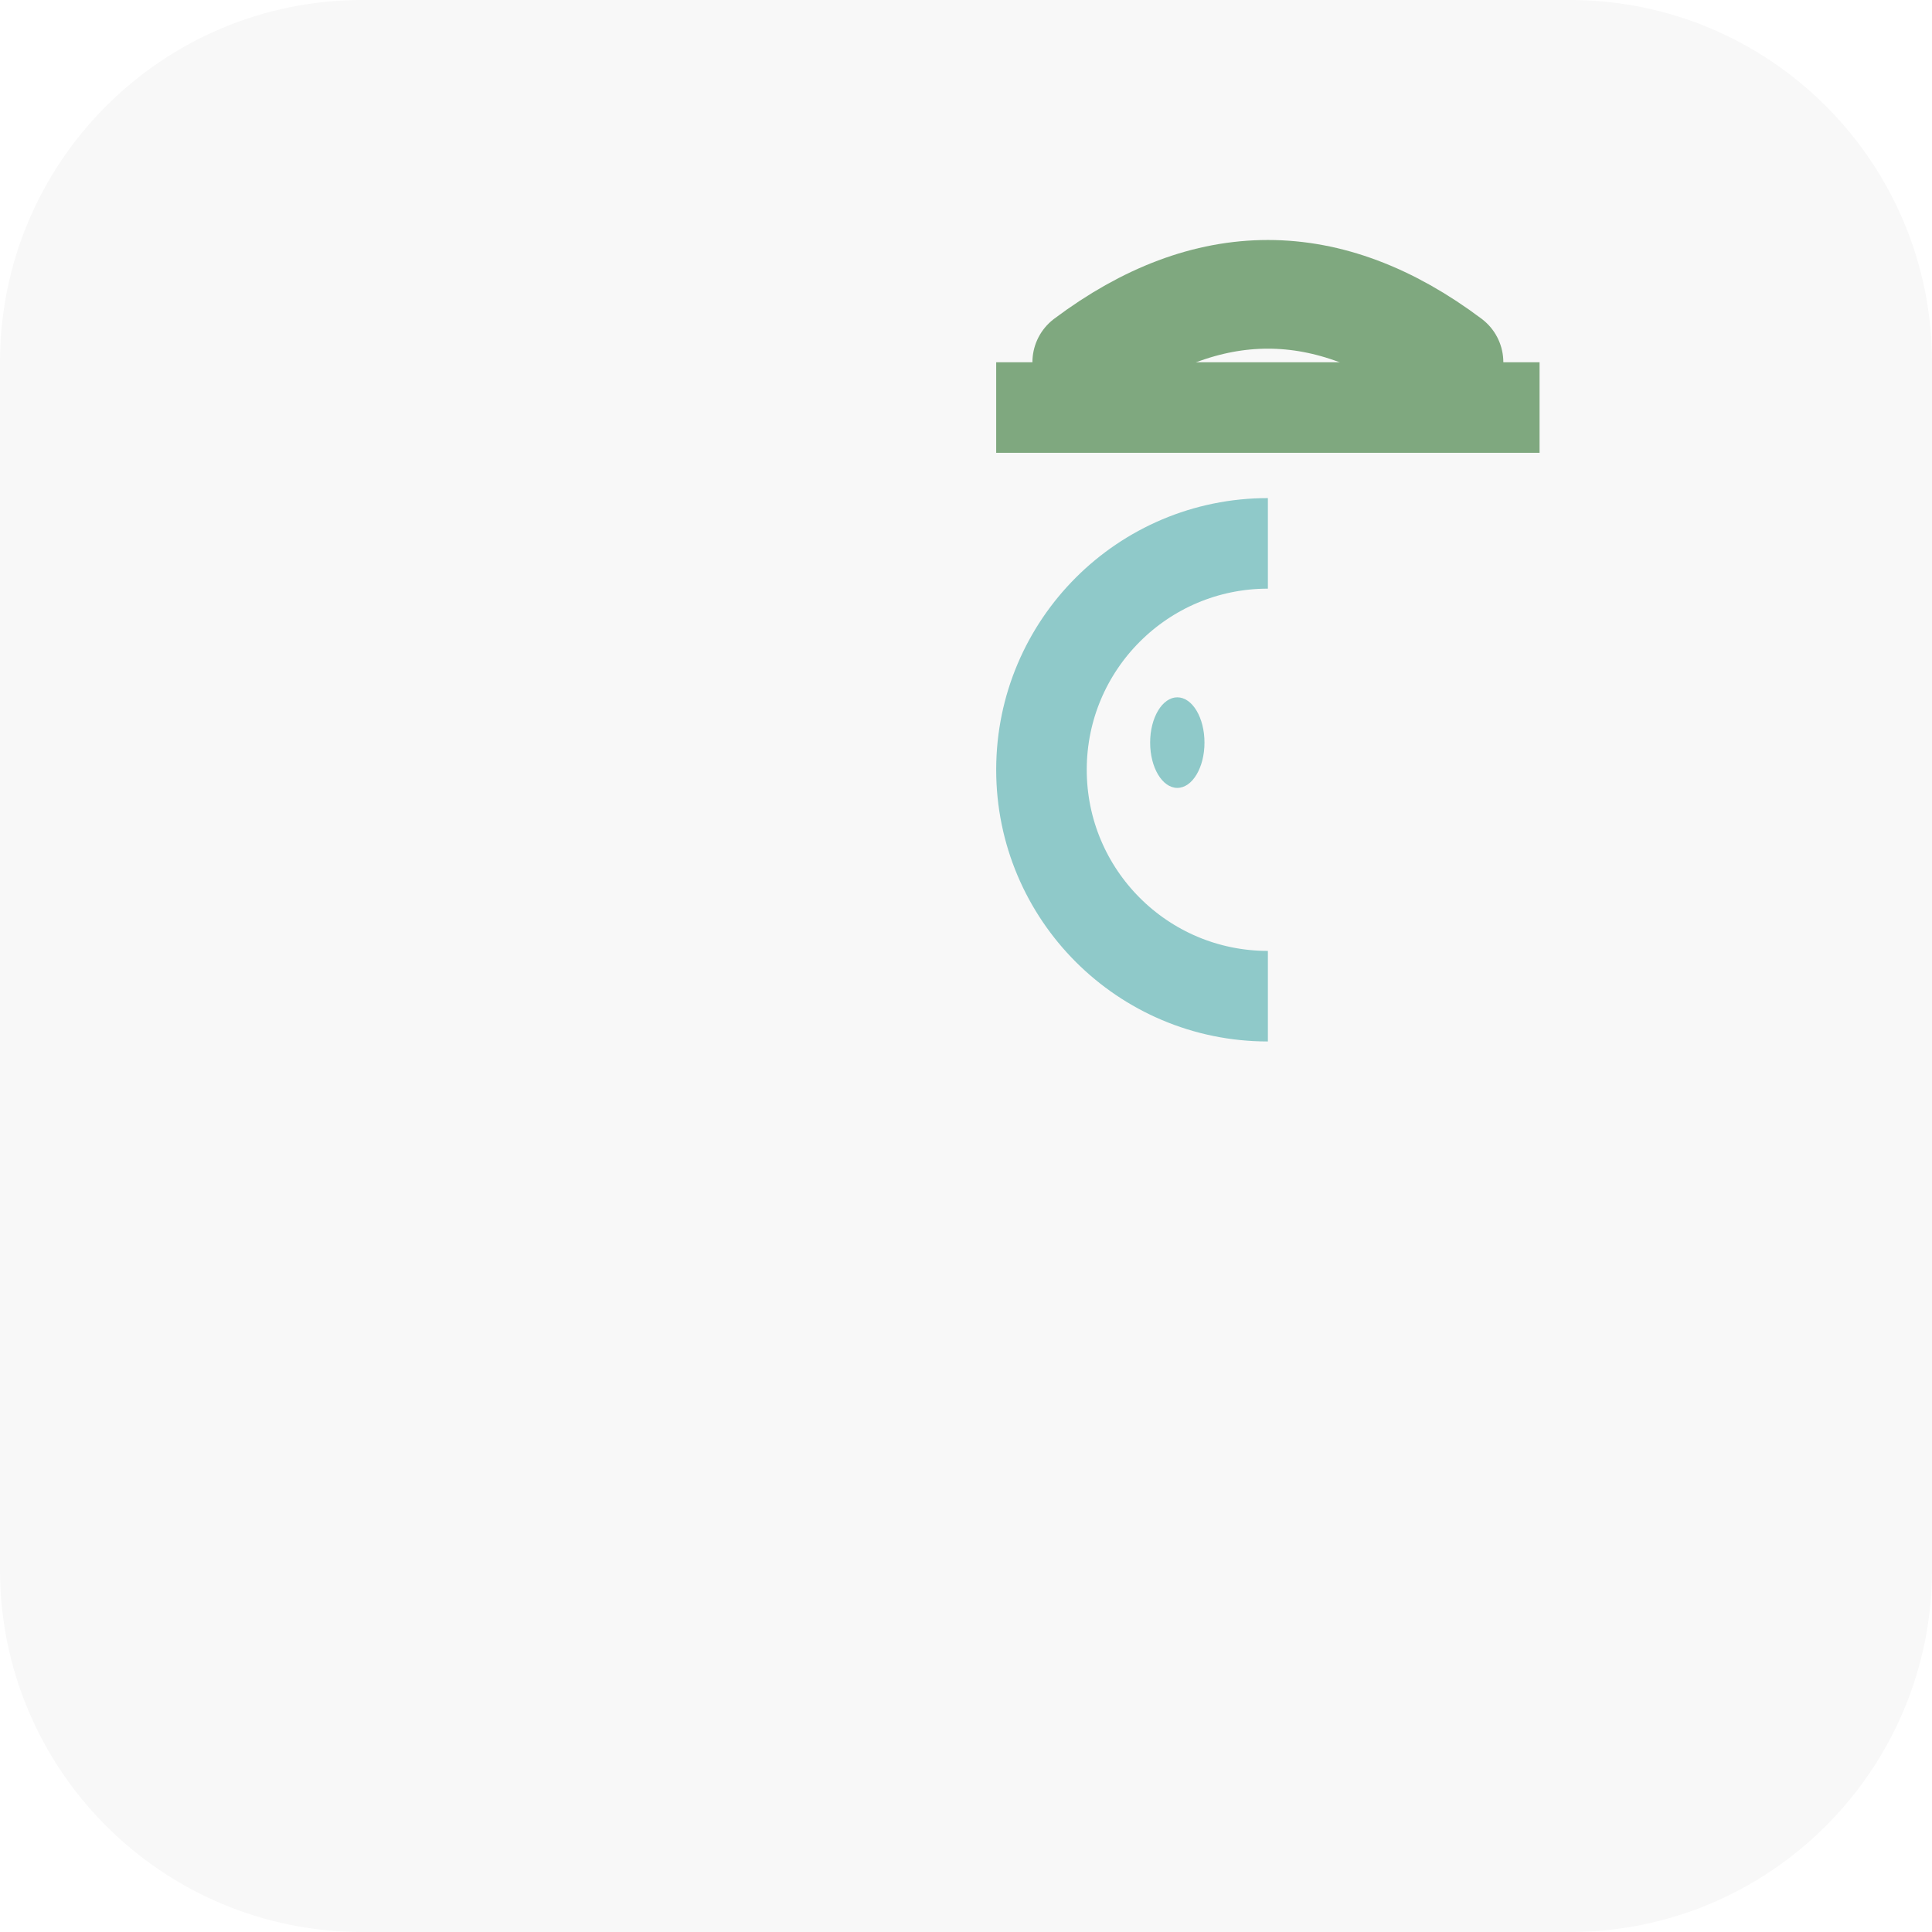
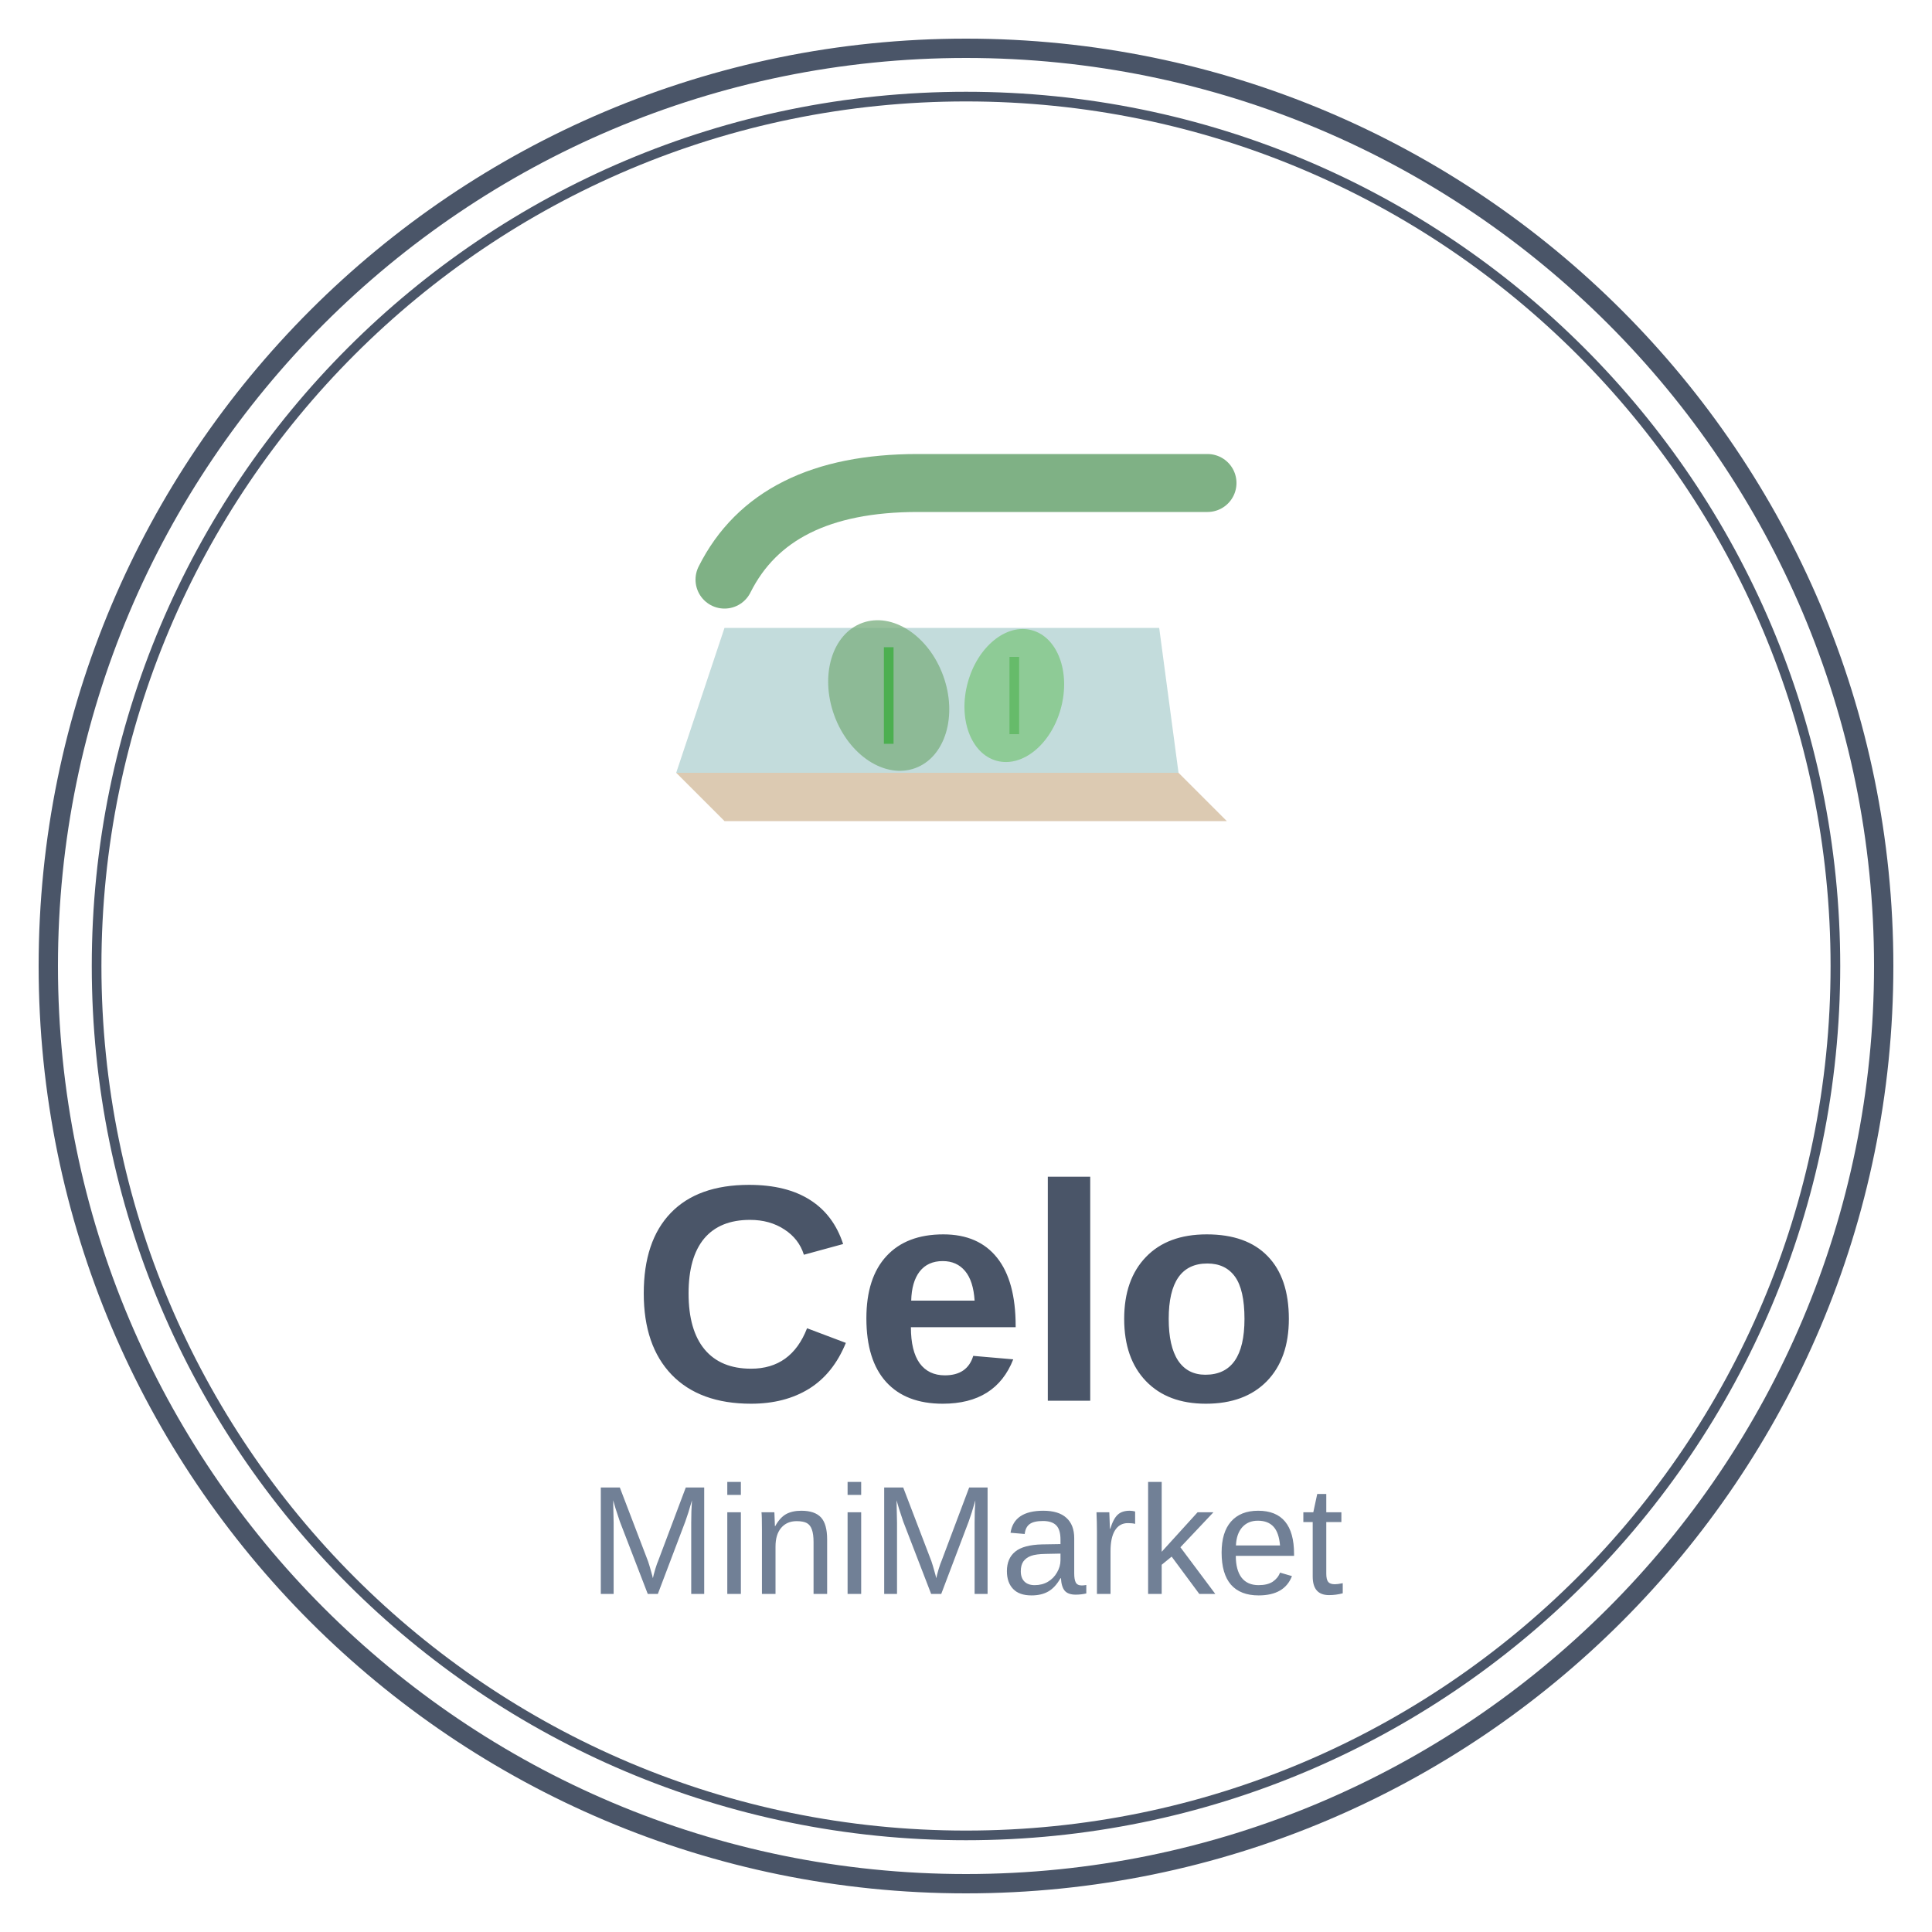
- <svg xmlns="http://www.w3.org/2000/svg" viewBox="0 0 32 32">
-   <rect width="32" height="32" rx="6" fill="#f8f8f8" />
-   <g transform="translate(6, 6) scale(0.15)">
-     <path d="M 80 0 Q 100 -15, 120 0" fill="none" stroke="#7fa87f" stroke-width="12" stroke-linecap="round" />
-     <line x1="70" y1="5" x2="130" y2="5" stroke="#7fa87f" stroke-width="10" />
-     <path d="M 100 20 A 25 25 0 0 0 75 45 A 25 25 0 0 0 100 70" fill="none" stroke="#8fc9c9" stroke-width="10" />
-     <ellipse cx="90" cy="42" rx="3" ry="5" fill="#8fc9c9" />
+ <svg xmlns="http://www.w3.org/2000/svg" width="200" height="200" viewBox="0 0 200 200">
+   <circle cx="100" cy="100" r="95" fill="none" stroke="#4a5568" stroke-width="2" />
+   <circle cx="100" cy="100" r="90" fill="none" stroke="#4a5568" stroke-width="1" />
+   <g transform="translate(100, 80)">
+     <path d="M -25 -20 Q -20 -30 -5 -30 L 25 -30" fill="none" stroke="#7fb185" stroke-width="6" stroke-linecap="round" />
+     <path d="M -30 0 L -25 -15 L 20 -15 L 22 0 Z" fill="#9bc4c4" opacity="0.6" />
+     <path d="M 22 0 L 27 5 L -25 5 L -30 0 Z" fill="#c4a77f" opacity="0.6" />
+     <g transform="translate(0, -8)">
+       <ellipse cx="-8" cy="0" rx="6" ry="8" fill="#7fb185" opacity="0.8" transform="rotate(-20 -8 0)" />
+       <ellipse cx="5" cy="0" rx="5" ry="7" fill="#81c784" opacity="0.8" transform="rotate(15 5 0)" />
+       <line x1="-8" y1="-5" x2="-8" y2="5" stroke="#4caf50" stroke-width="1" />
+       <line x1="5" y1="-4" x2="5" y2="4" stroke="#66bb6a" stroke-width="1" />
+     </g>
  </g>
+   <text x="100" y="145" font-family="Arial, sans-serif" font-size="32" font-weight="bold" fill="#4a5568" text-anchor="middle">Celo</text>
+   <text x="100" y="165" font-family="Arial, sans-serif" font-size="16" fill="#718096" text-anchor="middle">MiniMarket</text>
</svg>
